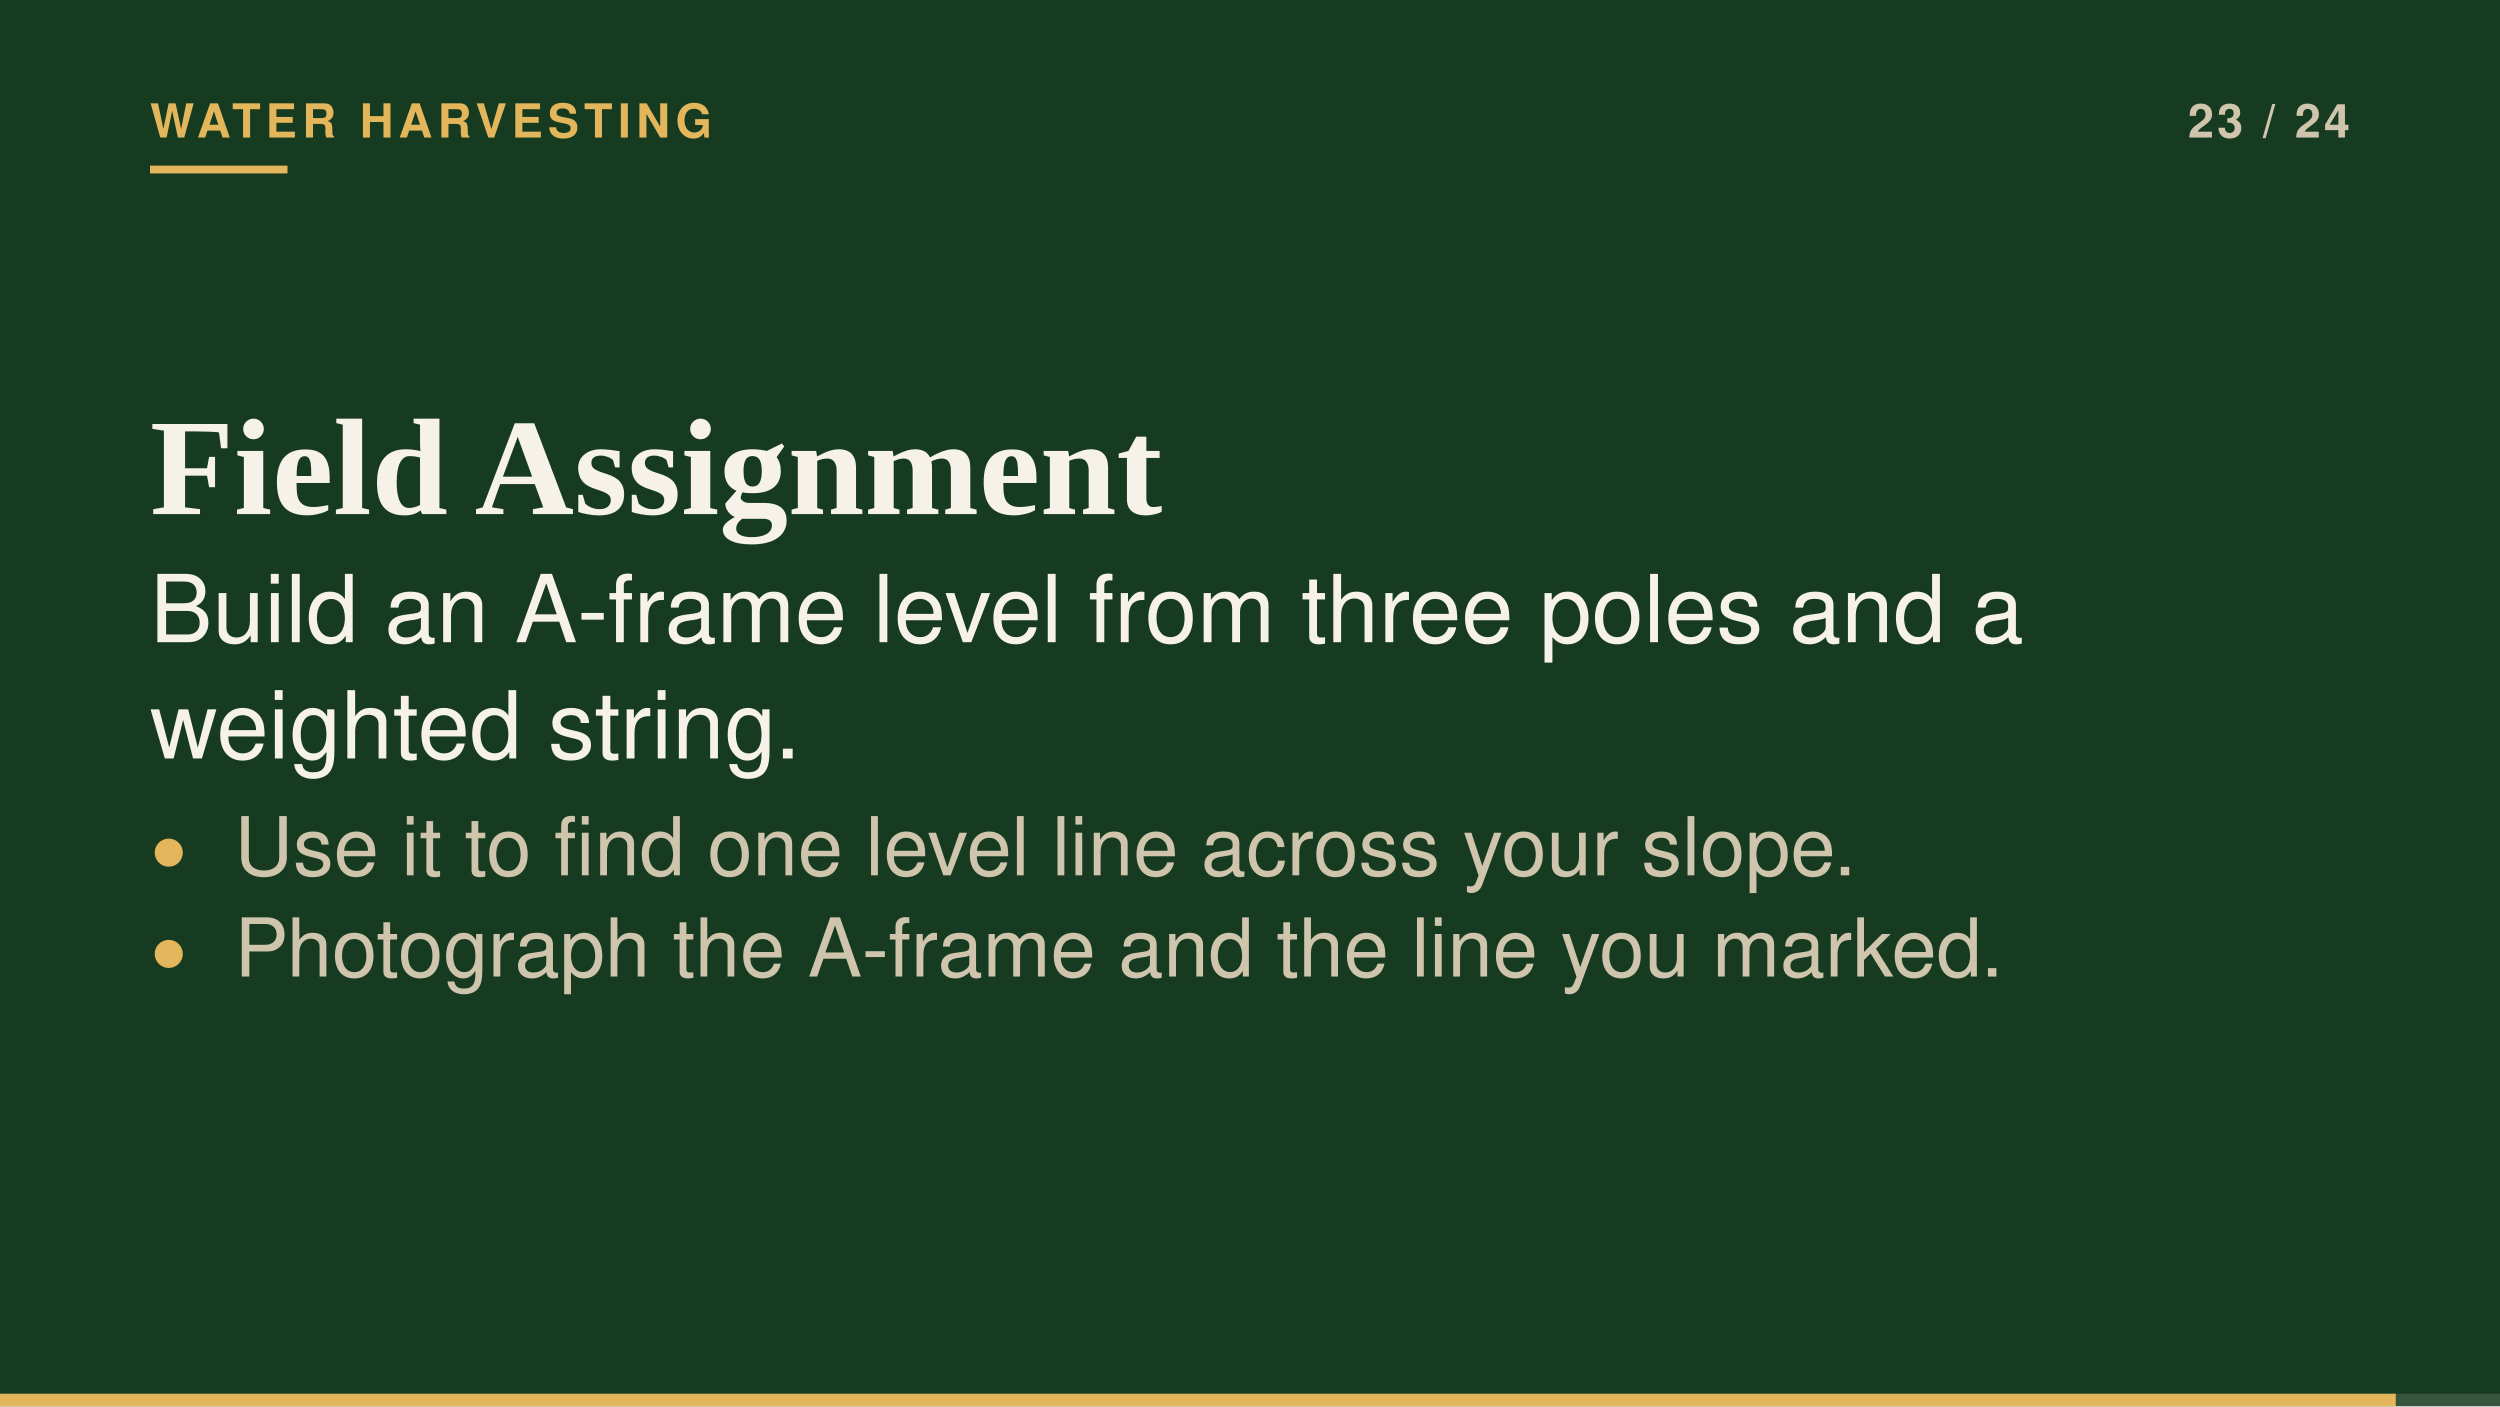
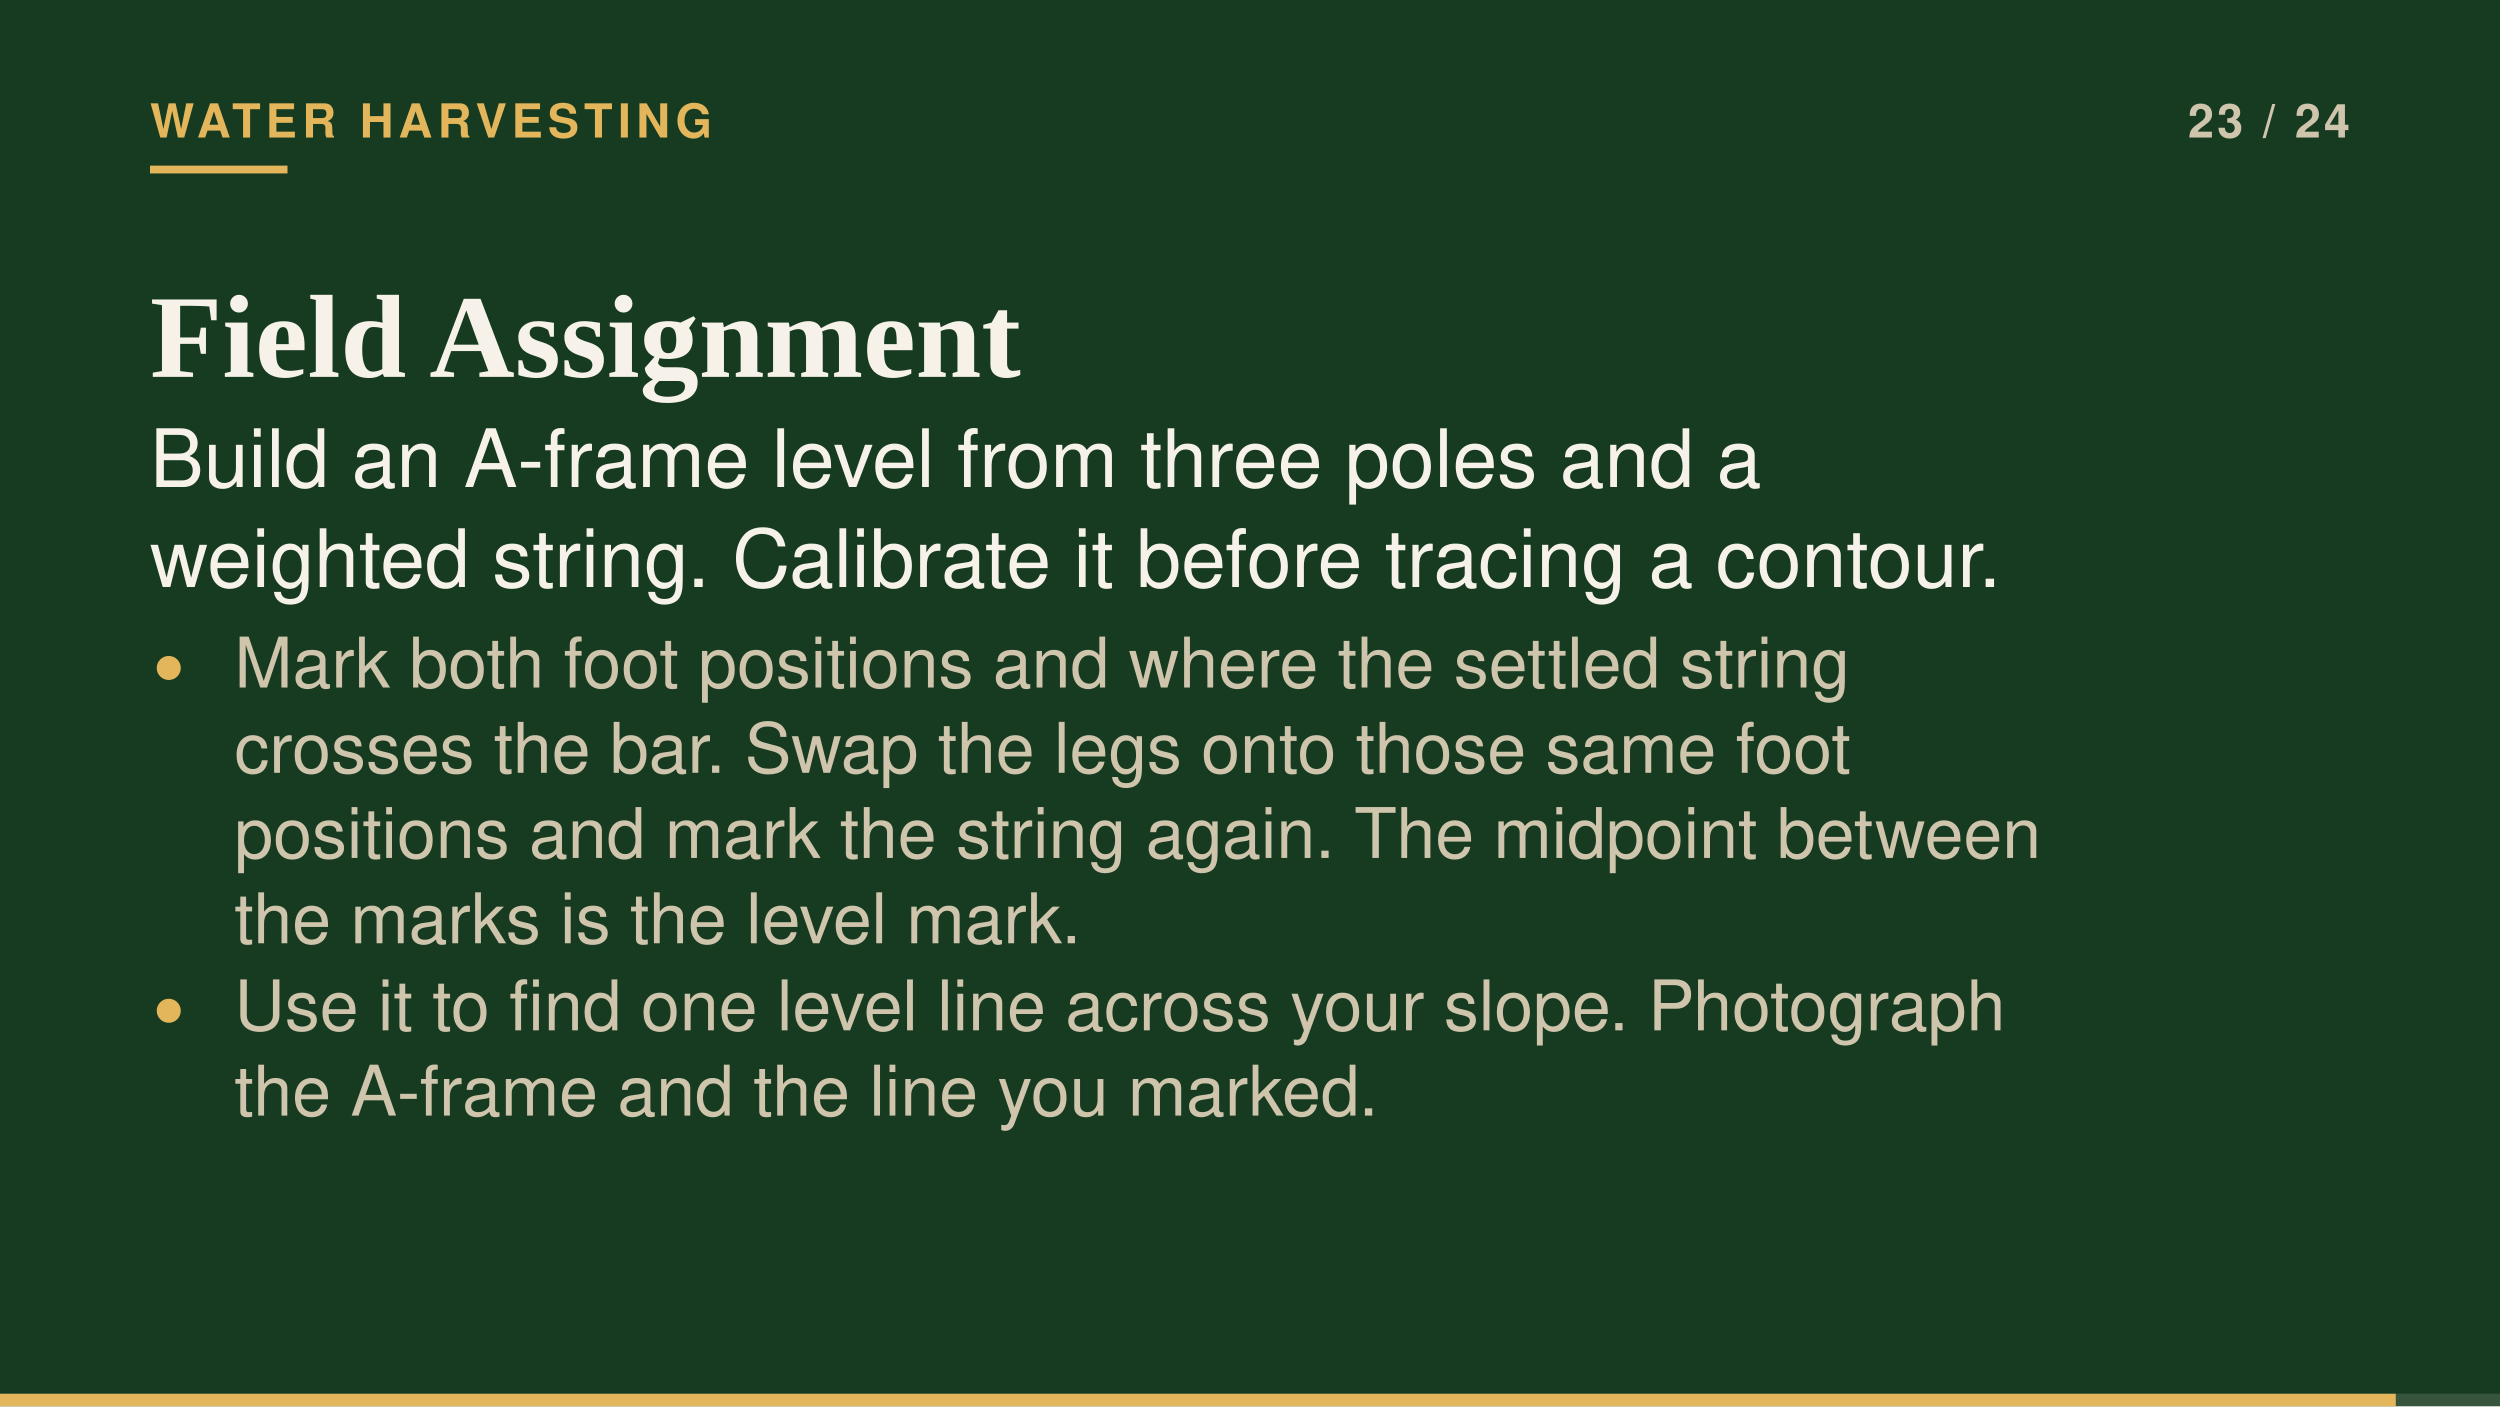
<svg xmlns="http://www.w3.org/2000/svg" viewBox="0 0 1600 900" width="1600" height="900">
  <style>.eye{font:700 30px 'Helvetica Neue',Helvetica,Arial,'Liberation Sans',sans-serif;letter-spacing:3.4px}.num{text-anchor:end;letter-spacing:2px}.hero{font:700 132px Georgia,'Iowan Old Style','Times New Roman',serif}.tag{font:italic 400 58px Georgia,'Iowan Old Style','Times New Roman',serif}.title{font-family:Georgia,'Iowan Old Style','Times New Roman',serif;font-weight:700}.lead{font-family:'Helvetica Neue',Helvetica,Arial,'Liberation Sans',sans-serif;font-weight:400}.point{font-family:'Helvetica Neue',Helvetica,Arial,'Liberation Sans',sans-serif;font-weight:400}.q{font:italic 400 46px Georgia,'Iowan Old Style','Times New Roman',serif}</style>
  <rect width="1600" height="900" fill="#173B21" />
  <text class="eye" font-size="30" x="96" y="88" fill="#E3B65C">WATER HARVESTING</text>
  <text class="eye num" x="1504" y="88" fill="#CFC5AC">23 / 24</text>
  <rect x="96" y="106" width="88" height="5" fill="#E3B65C" />
-   <text class="title" font-size="88" fill="#F7F2E9">
-     <tspan x="96" y="329">Field Assignment</tspan>
+   <text class="title" font-size="75.7" fill="#F7F2E9">
+     <tspan x="96" y="241.2">Field Assignment</tspan>
  </text>
-   <text class="lead" font-size="60" fill="#F7F2E9">
-     <tspan x="96" y="411">Build an A-frame level from three poles and a</tspan>
-     <tspan x="96" y="485.4">weighted string.</tspan>
+   <text class="lead" font-size="51.6" fill="#F7F2E9">
+     <tspan x="96" y="311.7">Build an A-frame level from three poles and a</tspan>
+     <tspan x="96" y="375.7">weighted string. Calibrate it before tracing a contour.</tspan>
  </text>
-   <circle cx="108" cy="545.7" r="9" fill="#E3B65C" />
-   <text class="point" font-size="52" fill="#CFC5AC">
-     <tspan x="150" y="560.2">Use it to find one level line across your slope.</tspan>
+   <circle cx="108" cy="427.5" r="7.7" fill="#E3B65C" />
+   <text class="point" font-size="44.7" fill="#CFC5AC">
+     <tspan x="150" y="440">Mark both foot positions and where the settled string</tspan>
+     <tspan x="150" y="494.6">crosses the bar. Swap the legs onto those same foot</tspan>
+     <tspan x="150" y="549.1">positions and mark the string again. The midpoint between</tspan>
+     <tspan x="150" y="603.7">the marks is the level mark.</tspan>
  </text>
-   <circle cx="108" cy="610.5" r="9" fill="#E3B65C" />
-   <text class="point" font-size="52" fill="#CFC5AC">
-     <tspan x="150" y="625">Photograph the A-frame and the line you marked.</tspan>
+   <circle cx="108" cy="646.9" r="7.7" fill="#E3B65C" />
+   <text class="point" font-size="44.7" fill="#CFC5AC">
+     <tspan x="150" y="659.4">Use it to find one level line across your slope. Photograph</tspan>
+     <tspan x="150" y="714">the A-frame and the line you marked.</tspan>
  </text>
  <rect x="0" y="892" width="1600" height="8" fill="rgba(247,242,233,0.14)" />
  <rect x="0" y="892" width="1533.3" height="8" fill="#E3B65C" />
</svg>
